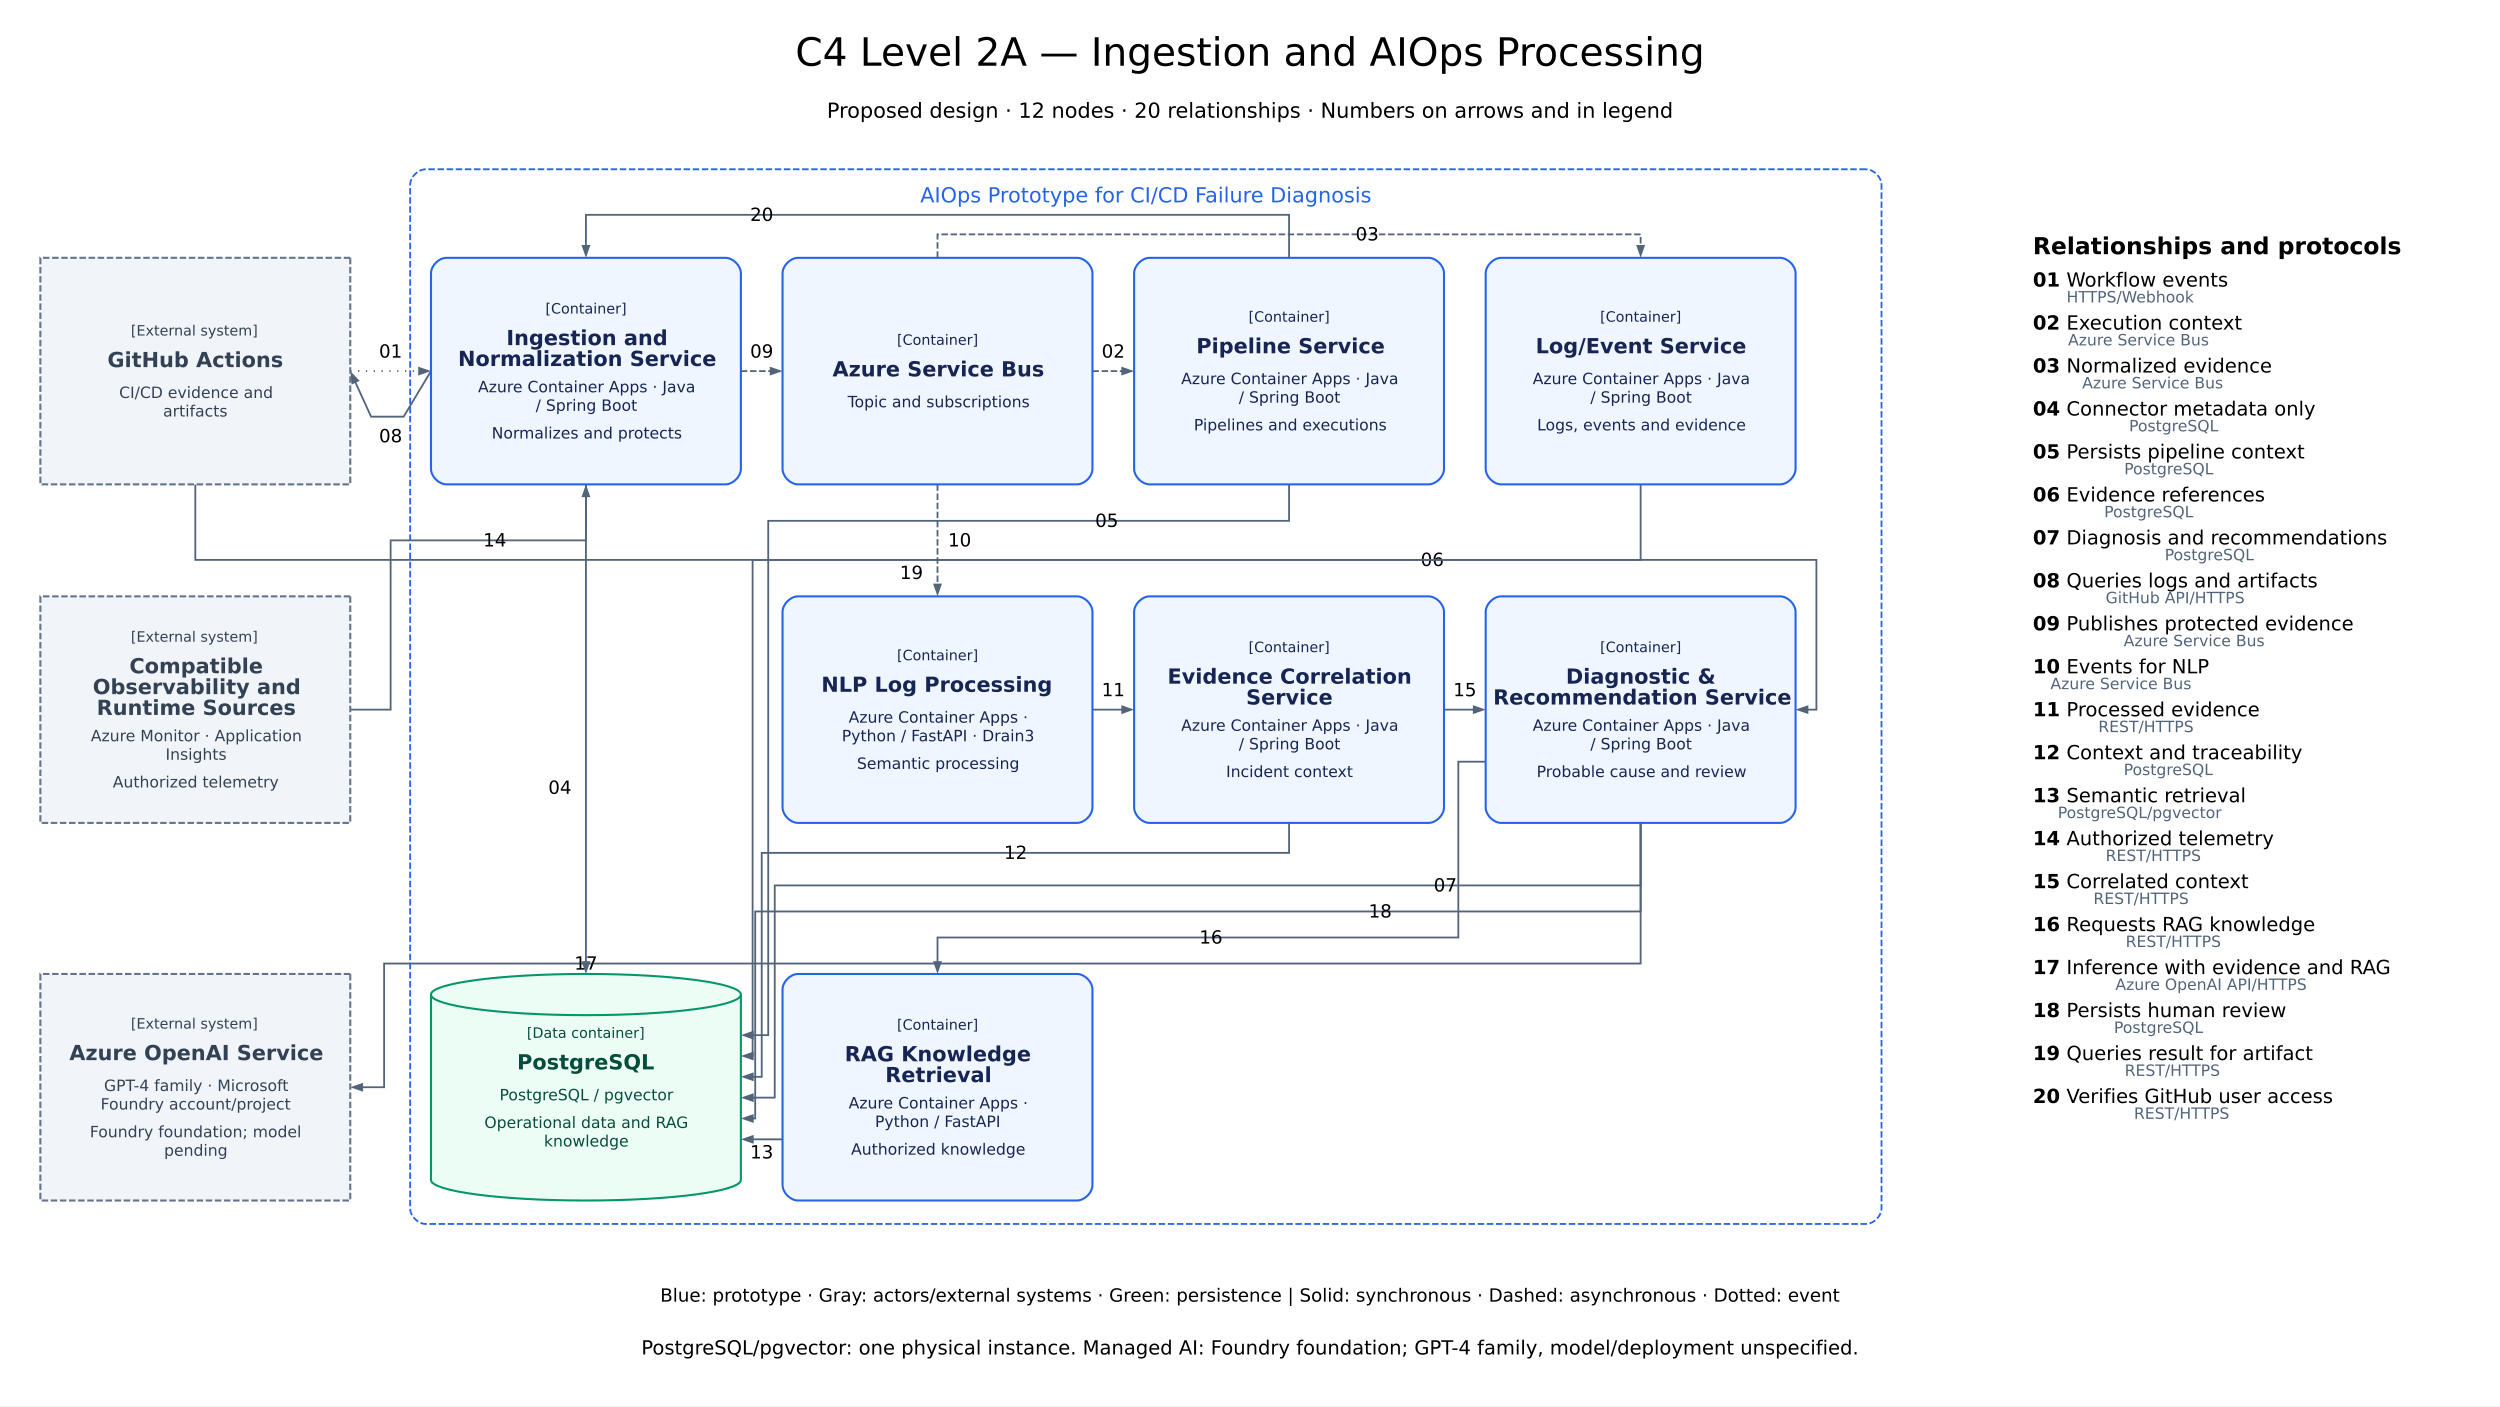
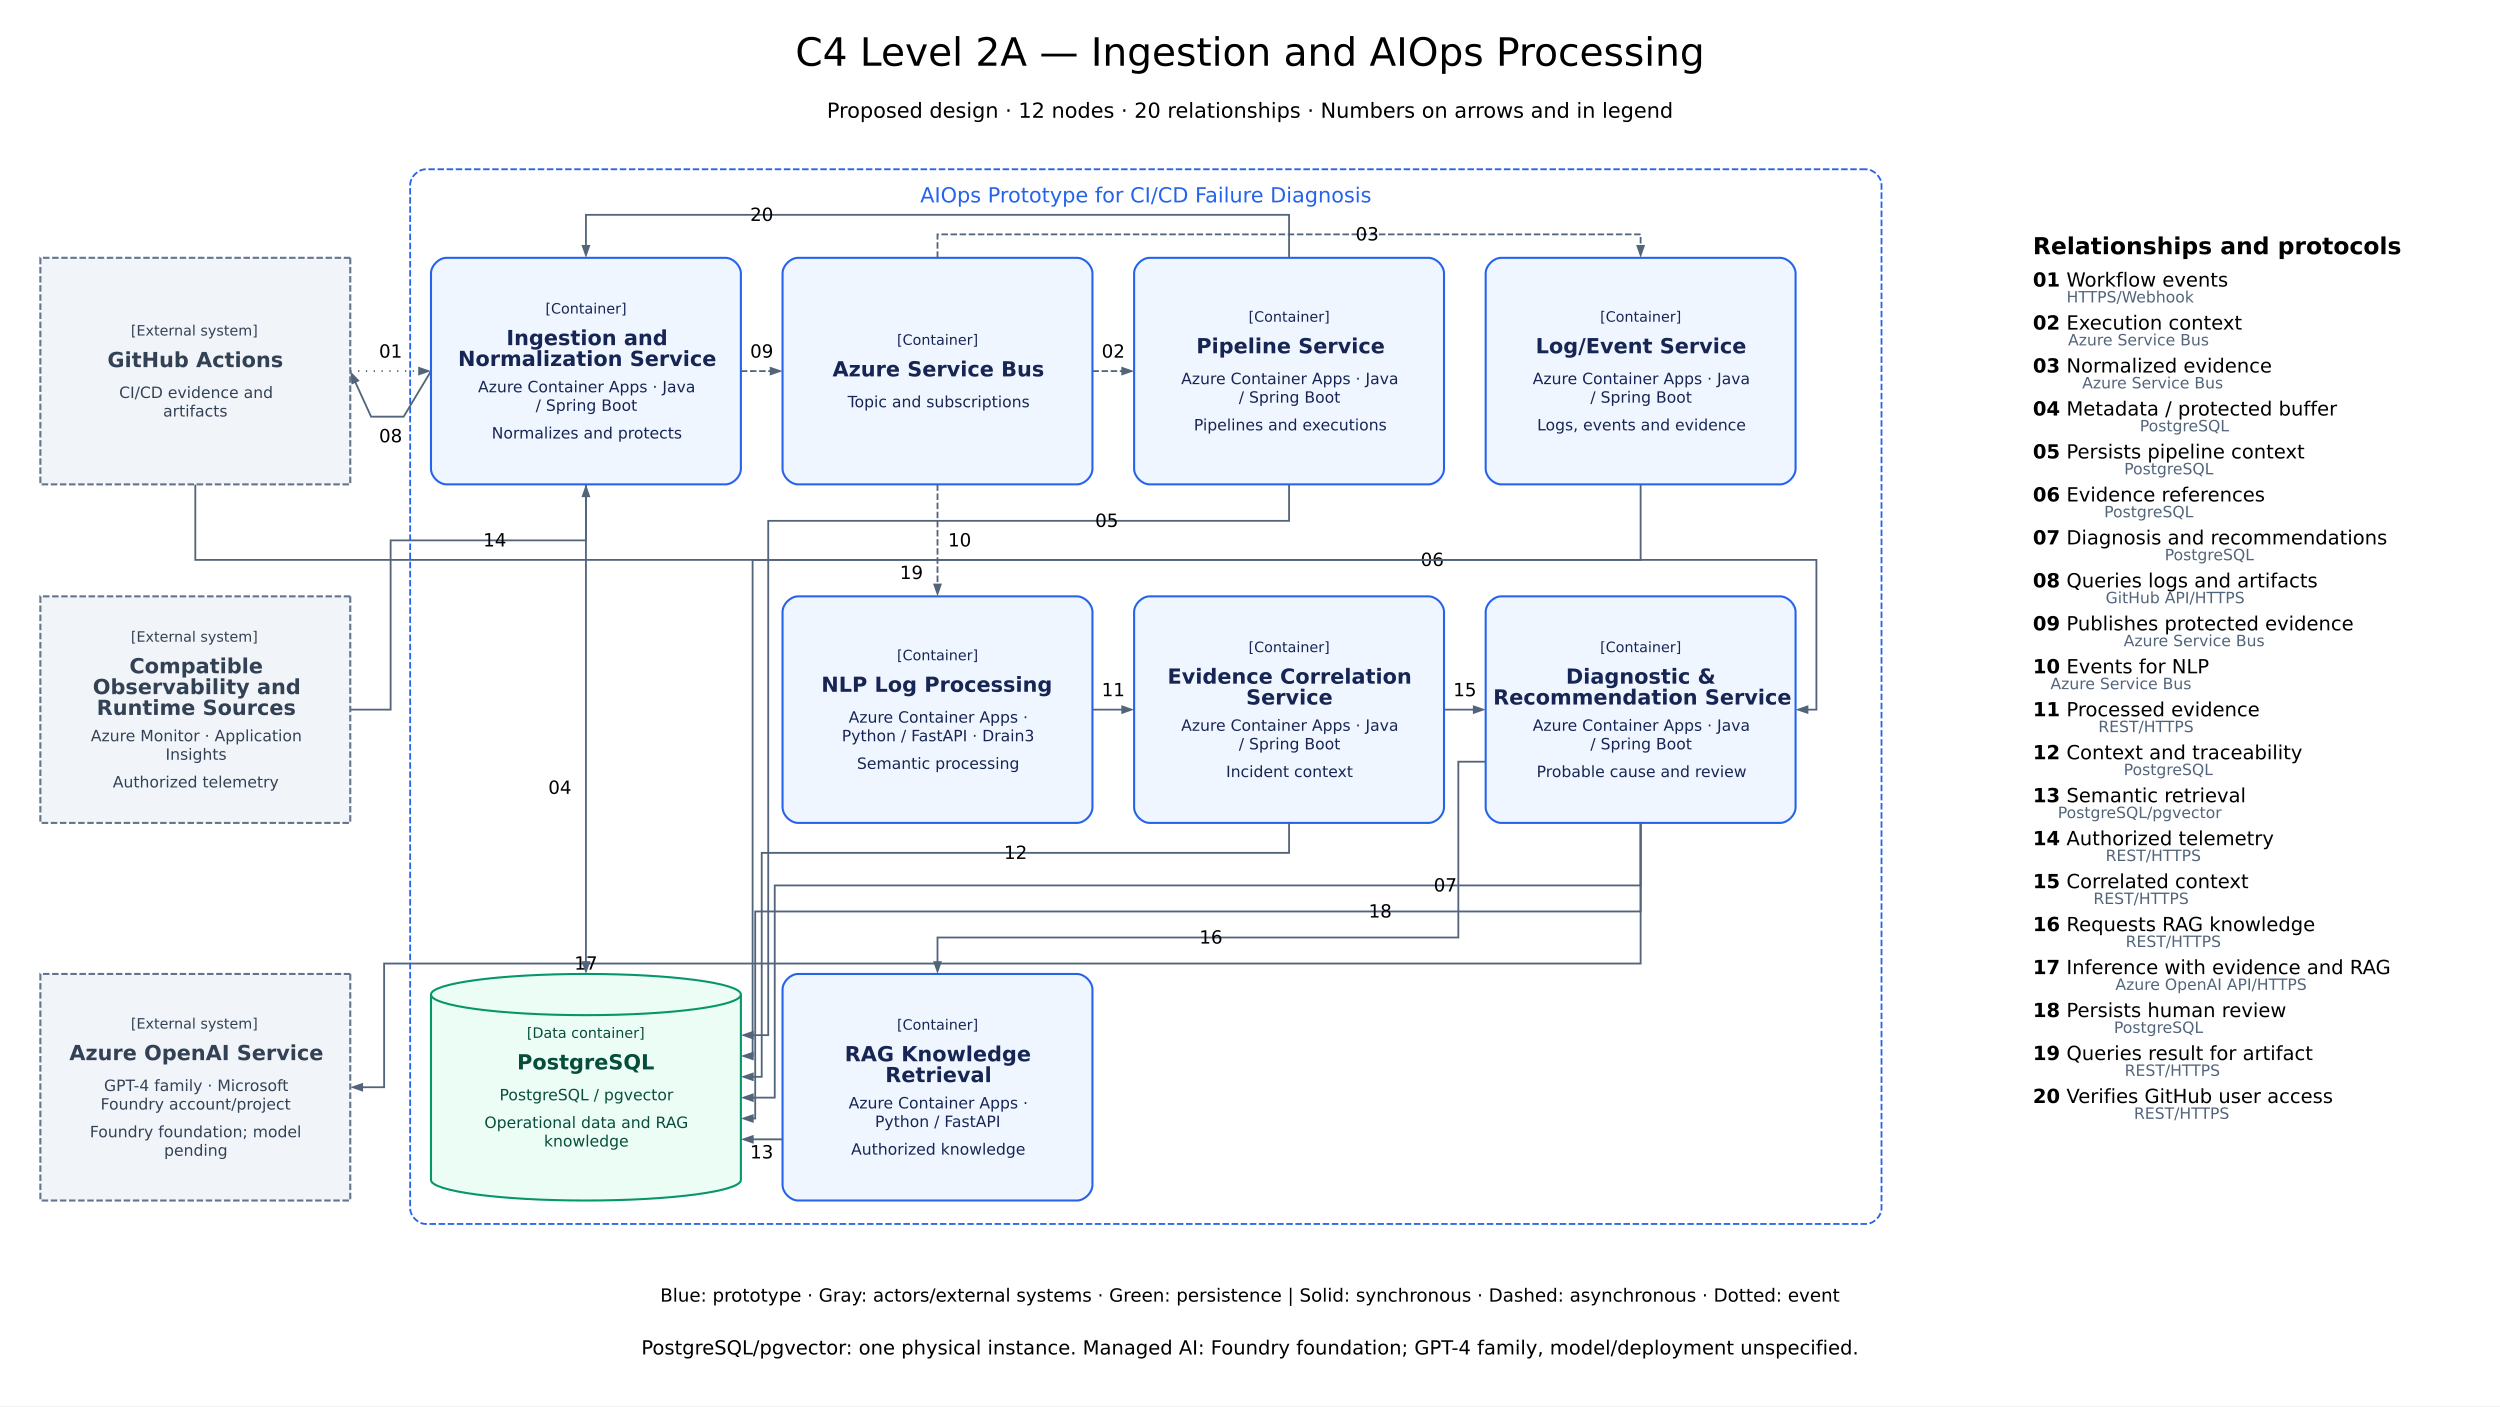
<svg xmlns="http://www.w3.org/2000/svg" xmlns:xlink="http://www.w3.org/1999/xlink" width="1920pt" height="1080pt" viewBox="0.00 0.00 1920.00 1080.00">
  <g id="graph0" class="graph" transform="scale(1 1) rotate(0) translate(0 1080)">
    <polygon fill="white" stroke="none" points="0,0 0,-1080 1920,-1080 1920,0 0,0" />
    <g id="rel_ingestion_service_bus" class="edge">
      <g id="a_rel_ingestion_service_bus">
        <a xlink:title="09: Publishes normalized and protected evidence (Azure Service Bus)">
          <path fill="none" stroke="#52647a" stroke-width="1.4" stroke-dasharray="5,2" d="M569,-795C577,-795 585,-795 593,-795" />
          <polygon fill="#52647a" stroke="#52647a" stroke-width="1.4" points="591.88,-797.45 598.88,-795 591.88,-792.55 591.88,-797.45" />
        </a>
      </g>
      <text xml:space="preserve" text-anchor="middle" x="585" y="-805.33" font-family="DejaVu Sans" font-size="14.00">09</text>
    </g>
    <g id="rel_ingestion_postgresql_connector_metadata" class="edge">
      <g id="a_rel_ingestion_postgresql_connector_metadata">
-         <a xlink:title="04: Persists connector linkage, generations and credential-operation metadata; no tokens (PostgreSQL)">
+         <a xlink:title="04: Persists connector metadata and durable capture/publication ledger with temporary protected output bytes; no credential values (PostgreSQL)">
          <path fill="none" stroke="#52647a" stroke-width="1.4" d="M450,-708C450,-585.33 450,-462.67 450,-340" />
          <polygon fill="#52647a" stroke="#52647a" stroke-width="1.4" points="452.45,-341.12 450,-334.12 447.55,-341.12 452.45,-341.12" />
        </a>
      </g>
      <text xml:space="preserve" text-anchor="middle" x="430" y="-470.32" font-family="DejaVu Sans" font-size="14.00">04</text>
    </g>
    <g id="rel_ingestion_github_actions_read" class="edge">
      <g id="a_rel_ingestion_github_actions_read">
        <a xlink:title="08: Retrieves authorized logs, artifacts and metadata (GitHub API/HTTPS)">
          <path fill="none" stroke="#52647a" stroke-width="1.4" d="M331,-795C324,-783.33 317,-771.67 310,-760 301.67,-760 293.33,-760 285,-760 280.77,-769.24 276.55,-778.48 272.33,-787.72" />
          <polygon fill="#52647a" stroke="#52647a" stroke-width="1.4" points="270.56,-785.69 269.88,-793.07 275.02,-787.73 270.56,-785.69" />
        </a>
      </g>
      <text xml:space="preserve" text-anchor="middle" x="300" y="-740.33" font-family="DejaVu Sans" font-size="14.00">08</text>
    </g>
    <g id="rel_service_bus_pipeline_service" class="edge">
      <g id="a_rel_service_bus_pipeline_service">
        <a xlink:title="02: Delivers execution events to register pipeline context (Azure Service Bus)">
          <path fill="none" stroke="#52647a" stroke-width="1.4" stroke-dasharray="5,2" d="M839,-795C847,-795 855,-795 863,-795" />
          <polygon fill="#52647a" stroke="#52647a" stroke-width="1.4" points="861.88,-797.45 868.88,-795 861.88,-792.55 861.88,-797.45" />
        </a>
      </g>
      <text xml:space="preserve" text-anchor="middle" x="855" y="-805.33" font-family="DejaVu Sans" font-size="14.00">02</text>
    </g>
    <g id="rel_service_bus_log_event_service" class="edge">
      <g id="a_rel_service_bus_log_event_service">
        <a xlink:title="03: Delivers normalized evidence for registration and querying (Azure Service Bus)">
          <path fill="none" stroke="#52647a" stroke-width="1.4" stroke-dasharray="5,2" d="M720,-882C720,-888 720,-894 720,-900 900,-900 1080,-900 1260,-900 1260,-896.67 1260,-893.33 1260,-890" />
          <polygon fill="#52647a" stroke="#52647a" stroke-width="1.4" points="1262.45,-891.12 1260,-884.12 1257.55,-891.12 1262.45,-891.12" />
        </a>
      </g>
      <text xml:space="preserve" text-anchor="middle" x="1050" y="-895.33" font-family="DejaVu Sans" font-size="14.00">03</text>
    </g>
    <g id="rel_service_bus_nlp" class="edge">
      <g id="a_rel_service_bus_nlp">
        <a xlink:title="10: Delivers normalized events for processing (Azure Service Bus)">
          <path fill="none" stroke="#52647a" stroke-width="1.4" stroke-dasharray="5,2" d="M720,-708C720,-682 720,-656 720,-630" />
          <polygon fill="#52647a" stroke="#52647a" stroke-width="1.4" points="722.45,-631.12 720,-624.12 717.55,-631.12 722.45,-631.12" />
        </a>
      </g>
      <text xml:space="preserve" text-anchor="middle" x="737" y="-660.33" font-family="DejaVu Sans" font-size="14.00">10</text>
    </g>
    <g id="rel_pipeline_ingestion_github_access" class="edge">
      <g id="a_rel_pipeline_ingestion_github_access">
        <a xlink:title="20: Requests verified user access and workflow metadata without GitHub credentials (REST/HTTPS)">
          <path fill="none" stroke="#52647a" stroke-width="1.4" d="M990,-882C990,-893 990,-904 990,-915 810,-915 630,-915 450,-915 450,-906.67 450,-898.33 450,-890" />
          <polygon fill="#52647a" stroke="#52647a" stroke-width="1.4" points="452.45,-891.12 450,-884.12 447.55,-891.12 452.45,-891.12" />
        </a>
      </g>
      <text xml:space="preserve" text-anchor="middle" x="585" y="-910.33" font-family="DejaVu Sans" font-size="14.00">20</text>
    </g>
    <g id="rel_pipeline_service_postgresql" class="edge">
      <g id="a_rel_pipeline_service_postgresql">
        <a xlink:title="05: Persists pipelines, stages, states and execution metadata (PostgreSQL)">
          <path fill="none" stroke="#52647a" stroke-width="1.4" d="M990,-708C990,-698.67 990,-689.33 990,-680 856.67,-680 723.33,-680 590,-680 590,-548.33 590,-416.67 590,-285 585.67,-285 581.33,-285 577,-285" />
          <polygon fill="#52647a" stroke="#52647a" stroke-width="1.4" points="578.12,-282.55 571.12,-285 578.12,-287.45 578.12,-282.55" />
        </a>
      </g>
      <text xml:space="preserve" text-anchor="middle" x="850" y="-675.33" font-family="DejaVu Sans" font-size="14.00">05</text>
    </g>
    <g id="rel_log_event_service_postgresql" class="edge">
      <g id="a_rel_log_event_service_postgresql">
        <a xlink:title="06: Persists and queries normalized evidence metadata and references (PostgreSQL)">
          <path fill="none" stroke="#52647a" stroke-width="1.4" d="M1260,-708C1260,-688.67 1260,-669.33 1260,-650 1032.67,-650 805.33,-650 578,-650 578,-523 578,-396 578,-269 577.67,-269 577.33,-269 577,-269" />
          <polygon fill="#52647a" stroke="#52647a" stroke-width="1.4" points="578.12,-266.55 571.12,-269 578.12,-271.45 578.12,-266.55" />
        </a>
      </g>
      <text xml:space="preserve" text-anchor="middle" x="1100" y="-645.33" font-family="DejaVu Sans" font-size="14.00">06</text>
    </g>
    <g id="rel_nlp_correlation" class="edge">
      <g id="a_rel_nlp_correlation">
        <a xlink:title="11: Delivers logs and processed evidence for correlation (REST/HTTPS)">
          <path fill="none" stroke="#52647a" stroke-width="1.4" d="M839,-535C847,-535 855,-535 863,-535" />
          <polygon fill="#52647a" stroke="#52647a" stroke-width="1.4" points="861.88,-537.45 868.88,-535 861.88,-532.55 861.88,-537.45" />
        </a>
      </g>
      <text xml:space="preserve" text-anchor="middle" x="855" y="-545.33" font-family="DejaVu Sans" font-size="14.00">11</text>
    </g>
    <g id="rel_correlation_recommendation" class="edge">
      <g id="a_rel_correlation_recommendation">
        <a xlink:title="15: Delivers correlated incident context for assisted diagnosis (REST/HTTPS)">
          <path fill="none" stroke="#52647a" stroke-width="1.4" d="M1109,-535C1117,-535 1125,-535 1133,-535" />
          <polygon fill="#52647a" stroke="#52647a" stroke-width="1.4" points="1131.88,-537.45 1138.88,-535 1131.88,-532.55 1131.88,-537.45" />
        </a>
      </g>
      <text xml:space="preserve" text-anchor="middle" x="1125" y="-545.33" font-family="DejaVu Sans" font-size="14.00">15</text>
    </g>
    <g id="rel_correlation_postgresql" class="edge">
      <g id="a_rel_correlation_postgresql">
        <a xlink:title="12: Records correlated context and traceability (PostgreSQL)">
          <path fill="none" stroke="#52647a" stroke-width="1.4" d="M990,-448C990,-440.33 990,-432.67 990,-425 855,-425 720,-425 585,-425 585,-367.67 585,-310.33 585,-253 582.33,-253 579.67,-253 577,-253" />
          <polygon fill="#52647a" stroke="#52647a" stroke-width="1.4" points="578.12,-250.55 571.12,-253 578.12,-255.45 578.12,-250.55" />
        </a>
      </g>
      <text xml:space="preserve" text-anchor="middle" x="780" y="-420.32" font-family="DejaVu Sans" font-size="14.00">12</text>
    </g>
    <g id="rel_recommendation_rag" class="edge">
      <g id="a_rel_recommendation_rag">
        <a xlink:title="16: Requests authorized contextual knowledge for the incident (REST/HTTPS)">
          <path fill="none" stroke="#52647a" stroke-width="1.4" d="M1141,-495C1134,-495 1127,-495 1120,-495 1120,-450 1120,-405 1120,-360 986.67,-360 853.33,-360 720,-360 720,-353.33 720,-346.67 720,-340" />
          <polygon fill="#52647a" stroke="#52647a" stroke-width="1.4" points="722.45,-341.12 720,-334.12 717.55,-341.12 722.45,-341.12" />
        </a>
      </g>
      <text xml:space="preserve" text-anchor="middle" x="930" y="-355.32" font-family="DejaVu Sans" font-size="14.00">16</text>
    </g>
    <g id="rel_recommendation_service_postgresql" class="edge">
      <g id="a_rel_recommendation_service_postgresql">
        <a xlink:title="07: Persists diagnosis, recommendations and evidence links (PostgreSQL)">
          <path fill="none" stroke="#52647a" stroke-width="1.4" d="M1260,-448C1260,-432 1260,-416 1260,-400 1038.33,-400 816.67,-400 595,-400 595,-345.67 595,-291.33 595,-237 589,-237 583,-237 577,-237" />
          <polygon fill="#52647a" stroke="#52647a" stroke-width="1.4" points="578.12,-234.55 571.12,-237 578.12,-239.45 578.12,-234.55" />
        </a>
      </g>
      <text xml:space="preserve" text-anchor="middle" x="1110" y="-395.32" font-family="DejaVu Sans" font-size="14.00">07</text>
    </g>
    <g id="rel_human_review_postgresql" class="edge">
      <g id="a_rel_human_review_postgresql">
        <a xlink:title="18: Persists human review decisions and traceability (PostgreSQL)">
          <path fill="none" stroke="#52647a" stroke-width="1.4" d="M1260,-448C1260,-425.33 1260,-402.67 1260,-380 1033.33,-380 806.67,-380 580,-380 580,-327 580,-274 580,-221 579,-221 578,-221 577,-221" />
          <polygon fill="#52647a" stroke="#52647a" stroke-width="1.4" points="578.12,-218.55 571.12,-221 578.12,-223.45 578.12,-218.55" />
        </a>
      </g>
      <text xml:space="preserve" text-anchor="middle" x="1060" y="-375.32" font-family="DejaVu Sans" font-size="14.00">18</text>
    </g>
    <g id="rel_recommendation_llm" class="edge">
      <g id="a_rel_recommendation_llm">
        <a xlink:title="17: Requests diagnostic inference with sanitized evidence and RAG context (Azure OpenAI API/HTTPS)">
          <path fill="none" stroke="#52647a" stroke-width="1.4" d="M1260,-448C1260,-412 1260,-376 1260,-340 938.33,-340 616.67,-340 295,-340 295,-308.33 295,-276.67 295,-245 289,-245 283,-245 277,-245" />
          <polygon fill="#52647a" stroke="#52647a" stroke-width="1.4" points="278.12,-242.55 271.12,-245 278.12,-247.45 278.12,-242.55" />
        </a>
      </g>
      <text xml:space="preserve" text-anchor="middle" x="450" y="-335.32" font-family="DejaVu Sans" font-size="14.00">17</text>
    </g>
    <g id="rel_rag_pgvector" class="edge">
      <g id="a_rel_rag_pgvector">
        <a xlink:title="13: Retrieves semantically related operational knowledge (PostgreSQL/pgvector)">
          <path fill="none" stroke="#52647a" stroke-width="1.4" d="M601,-205C593,-205 585,-205 577,-205" />
          <polygon fill="#52647a" stroke="#52647a" stroke-width="1.4" points="578.12,-202.55 571.12,-205 578.12,-207.45 578.12,-202.55" />
        </a>
      </g>
      <text xml:space="preserve" text-anchor="middle" x="585" y="-190.32" font-family="DejaVu Sans" font-size="14.00">13</text>
    </g>
    <g id="rel_github_actions_ingestion_event" class="edge">
      <g id="a_rel_github_actions_ingestion_event">
        <a xlink:title="01: Emits authorized workflow events (HTTPS/Webhook)">
          <path fill="none" stroke="#52647a" stroke-width="1.4" stroke-dasharray="1,5" d="M269,-795C287,-795 305,-795 323,-795" />
          <polygon fill="#52647a" stroke="#52647a" stroke-width="1.4" points="321.88,-797.45 328.88,-795 321.88,-792.55 321.88,-797.45" />
        </a>
      </g>
      <text xml:space="preserve" text-anchor="middle" x="300" y="-805.33" font-family="DejaVu Sans" font-size="14.00">01</text>
    </g>
    <g id="rel_github_actions_diagnostic" class="edge">
      <g id="a_rel_github_actions_diagnostic">
        <a xlink:title="19: Queries diagnostic_output to publish the workflow artifact (REST/HTTPS)">
          <path fill="none" stroke="#52647a" stroke-width="1.4" d="M150,-708C150,-688.67 150,-669.33 150,-650 565,-650 980,-650 1395,-650 1395,-611.67 1395,-573.33 1395,-535 1392.33,-535 1389.67,-535 1387,-535" />
          <polygon fill="#52647a" stroke="#52647a" stroke-width="1.4" points="1388.12,-532.55 1381.12,-535 1388.12,-537.45 1388.12,-532.55" />
        </a>
      </g>
      <text xml:space="preserve" text-anchor="middle" x="700" y="-635.33" font-family="DejaVu Sans" font-size="14.00">19</text>
    </g>
    <g id="rel_observability_sources_ingestion" class="edge">
      <g id="a_rel_observability_sources_ingestion">
        <a xlink:title="14: Provides authorized telemetry and operational evidence (REST/HTTPS)">
          <path fill="none" stroke="#52647a" stroke-width="1.4" d="M269,-535C279.33,-535 289.67,-535 300,-535 300,-578.33 300,-621.67 300,-665 350,-665 400,-665 450,-665 450,-676.67 450,-688.33 450,-700" />
          <polygon fill="#52647a" stroke="#52647a" stroke-width="1.4" points="447.55,-698.88 450,-705.88 452.45,-698.88 447.55,-698.88" />
        </a>
      </g>
      <text xml:space="preserve" text-anchor="middle" x="380" y="-660.33" font-family="DejaVu Sans" font-size="14.00">14</text>
    </g>
    <g id="node1" class="node">
      <text xml:space="preserve" text-anchor="middle" x="960" y="-1029.5" font-family="DejaVu Sans" font-size="30.00">C4 Level 2A — Ingestion and AIOps Processing</text>
    </g>
    <g id="node2" class="node">
      <text xml:space="preserve" text-anchor="middle" x="960" y="-989.55" font-family="DejaVu Sans" font-size="16.00">Proposed design · 12 nodes · 20 relationships · Numbers on arrows and in legend</text>
    </g>
    <g id="node3" class="node">
      <path fill="none" stroke="#2563eb" stroke-width="1.4" stroke-dasharray="5,2" d="M1433,-950C1433,-950 327,-950 327,-950 321,-950 315,-944 315,-938 315,-938 315,-152 315,-152 315,-146 321,-140 327,-140 327,-140 1433,-140 1433,-140 1439,-140 1445,-146 1445,-152 1445,-152 1445,-938 1445,-938 1445,-944 1439,-950 1433,-950" />
    </g>
    <g id="node4" class="node">
      <text xml:space="preserve" text-anchor="middle" x="880" y="-924.55" font-family="DejaVu Sans" font-size="16.00" fill="#2563eb">AIOps Prototype for CI/CD Failure Diagnosis</text>
    </g>
    <g id="node5" class="node">
      <g id="a_node5">
        <a xlink:title="Ingestion and Normalization Service | authorized_capture">
          <path fill="#eff6ff" stroke="#2563eb" stroke-width="1.6" d="M557,-882C557,-882 343,-882 343,-882 337,-882 331,-876 331,-870 331,-870 331,-720 331,-720 331,-714 337,-708 343,-708 343,-708 557,-708 557,-708 563,-708 569,-714 569,-720 569,-720 569,-870 569,-870 569,-876 563,-882 557,-882" />
          <text xml:space="preserve" text-anchor="start" x="418.88" y="-839.17" font-family="DejaVu Sans" font-size="11.00" fill="#172554">[Container]</text>
          <text xml:space="preserve" text-anchor="start" x="388.88" y="-814.92" font-family="DejaVu Sans" font-weight="bold" font-size="16.00" fill="#172554">Ingestion and</text>
          <text xml:space="preserve" text-anchor="start" x="351.75" y="-798.92" font-family="DejaVu Sans" font-weight="bold" font-size="16.00" fill="#172554">Normalization Service</text>
          <text xml:space="preserve" text-anchor="start" x="367.12" y="-778.73" font-family="DejaVu Sans" font-size="12.00" fill="#172554">Azure Container Apps · Java</text>
          <text xml:space="preserve" text-anchor="start" x="411.38" y="-764.48" font-family="DejaVu Sans" font-size="12.00" fill="#172554">/ Spring Boot</text>
          <text xml:space="preserve" text-anchor="start" x="377.62" y="-743.23" font-family="DejaVu Sans" font-size="12.00" fill="#172554">Normalizes and protects</text>
        </a>
      </g>
    </g>
    <g id="node6" class="node">
      <g id="a_node6">
        <a xlink:title="Azure Service Bus | persistent_asynchronous_messaging">
          <path fill="#eff6ff" stroke="#2563eb" stroke-width="1.6" d="M827,-882C827,-882 613,-882 613,-882 607,-882 601,-876 601,-870 601,-870 601,-720 601,-720 601,-714 607,-708 613,-708 613,-708 827,-708 827,-708 833,-708 839,-714 839,-720 839,-720 839,-870 839,-870 839,-876 833,-882 827,-882" />
          <text xml:space="preserve" text-anchor="start" x="688.88" y="-815.17" font-family="DejaVu Sans" font-size="11.00" fill="#172554">[Container]</text>
          <text xml:space="preserve" text-anchor="start" x="639.38" y="-790.92" font-family="DejaVu Sans" font-weight="bold" font-size="16.00" fill="#172554">Azure Service Bus</text>
          <text xml:space="preserve" text-anchor="start" x="651" y="-767.23" font-family="DejaVu Sans" font-size="12.00" fill="#172554">Topic and subscriptions</text>
        </a>
      </g>
    </g>
    <g id="node7" class="node">
      <g id="a_node7">
        <a xlink:title="Pipeline Service | register_pipeline">
          <path fill="#eff6ff" stroke="#2563eb" stroke-width="1.6" d="M1097,-882C1097,-882 883,-882 883,-882 877,-882 871,-876 871,-870 871,-870 871,-720 871,-720 871,-714 877,-708 883,-708 883,-708 1097,-708 1097,-708 1103,-708 1109,-714 1109,-720 1109,-720 1109,-870 1109,-870 1109,-876 1103,-882 1097,-882" />
          <text xml:space="preserve" text-anchor="start" x="958.88" y="-832.92" font-family="DejaVu Sans" font-size="11.00" fill="#172554">[Container]</text>
          <text xml:space="preserve" text-anchor="start" x="918.75" y="-808.67" font-family="DejaVu Sans" font-weight="bold" font-size="16.00" fill="#172554">Pipeline Service</text>
          <text xml:space="preserve" text-anchor="start" x="907.12" y="-784.98" font-family="DejaVu Sans" font-size="12.00" fill="#172554">Azure Container Apps · Java</text>
          <text xml:space="preserve" text-anchor="start" x="951.38" y="-770.73" font-family="DejaVu Sans" font-size="12.00" fill="#172554">/ Spring Boot</text>
          <text xml:space="preserve" text-anchor="start" x="916.88" y="-749.48" font-family="DejaVu Sans" font-size="12.00" fill="#172554">Pipelines and executions</text>
        </a>
      </g>
    </g>
    <g id="node8" class="node">
      <g id="a_node8">
        <a xlink:title="Log/Event Service | register_normalized_evidence">
          <path fill="#eff6ff" stroke="#2563eb" stroke-width="1.6" d="M1367,-882C1367,-882 1153,-882 1153,-882 1147,-882 1141,-876 1141,-870 1141,-870 1141,-720 1141,-720 1141,-714 1147,-708 1153,-708 1153,-708 1367,-708 1367,-708 1373,-708 1379,-714 1379,-720 1379,-720 1379,-870 1379,-870 1379,-876 1373,-882 1367,-882" />
          <text xml:space="preserve" text-anchor="start" x="1228.88" y="-832.92" font-family="DejaVu Sans" font-size="11.00" fill="#172554">[Container]</text>
          <text xml:space="preserve" text-anchor="start" x="1179.38" y="-808.67" font-family="DejaVu Sans" font-weight="bold" font-size="16.00" fill="#172554">Log/Event Service</text>
          <text xml:space="preserve" text-anchor="start" x="1177.12" y="-784.98" font-family="DejaVu Sans" font-size="12.00" fill="#172554">Azure Container Apps · Java</text>
          <text xml:space="preserve" text-anchor="start" x="1221.38" y="-770.73" font-family="DejaVu Sans" font-size="12.00" fill="#172554">/ Spring Boot</text>
          <text xml:space="preserve" text-anchor="start" x="1180.5" y="-749.48" font-family="DejaVu Sans" font-size="12.00" fill="#172554">Logs, events and evidence</text>
        </a>
      </g>
    </g>
    <g id="node9" class="node">
      <g id="a_node9">
        <a xlink:title="NLP Log Processing | semantic_representation">
          <path fill="#eff6ff" stroke="#2563eb" stroke-width="1.6" d="M827,-622C827,-622 613,-622 613,-622 607,-622 601,-616 601,-610 601,-610 601,-460 601,-460 601,-454 607,-448 613,-448 613,-448 827,-448 827,-448 833,-448 839,-454 839,-460 839,-460 839,-610 839,-610 839,-616 833,-622 827,-622" />
          <text xml:space="preserve" text-anchor="start" x="688.88" y="-572.92" font-family="DejaVu Sans" font-size="11.00" fill="#172554">[Container]</text>
          <text xml:space="preserve" text-anchor="start" x="630.75" y="-548.67" font-family="DejaVu Sans" font-weight="bold" font-size="16.00" fill="#172554">NLP Log Processing</text>
          <text xml:space="preserve" text-anchor="start" x="651.75" y="-524.98" font-family="DejaVu Sans" font-size="12.00" fill="#172554">Azure Container Apps ·</text>
          <text xml:space="preserve" text-anchor="start" x="646.5" y="-510.73" font-family="DejaVu Sans" font-size="12.00" fill="#172554">Python / FastAPI · Drain3</text>
          <text xml:space="preserve" text-anchor="start" x="658.12" y="-489.48" font-family="DejaVu Sans" font-size="12.00" fill="#172554">Semantic processing</text>
        </a>
      </g>
    </g>
    <g id="node10" class="node">
      <g id="a_node10">
        <a xlink:title="Evidence Correlation Service | Process logs semantically and correlate operational evidence of failures identified by Gi…">
          <path fill="#eff6ff" stroke="#2563eb" stroke-width="1.6" d="M1097,-622C1097,-622 883,-622 883,-622 877,-622 871,-616 871,-610 871,-610 871,-460 871,-460 871,-454 877,-448 883,-448 883,-448 1097,-448 1097,-448 1103,-448 1109,-454 1109,-460 1109,-460 1109,-610 1109,-610 1109,-616 1103,-622 1097,-622" />
          <text xml:space="preserve" text-anchor="start" x="958.88" y="-579.17" font-family="DejaVu Sans" font-size="11.00" fill="#172554">[Container]</text>
          <text xml:space="preserve" text-anchor="start" x="896.62" y="-554.92" font-family="DejaVu Sans" font-weight="bold" font-size="16.00" fill="#172554">Evidence Correlation</text>
          <text xml:space="preserve" text-anchor="start" x="957" y="-538.92" font-family="DejaVu Sans" font-weight="bold" font-size="16.00" fill="#172554">Service</text>
          <text xml:space="preserve" text-anchor="start" x="907.12" y="-518.73" font-family="DejaVu Sans" font-size="12.00" fill="#172554">Azure Container Apps · Java</text>
          <text xml:space="preserve" text-anchor="start" x="951.38" y="-504.48" font-family="DejaVu Sans" font-size="12.00" fill="#172554">/ Spring Boot</text>
          <text xml:space="preserve" text-anchor="start" x="941.62" y="-483.23" font-family="DejaVu Sans" font-size="12.00" fill="#172554">Incident context</text>
        </a>
      </g>
    </g>
    <g id="node11" class="node">
      <g id="a_node11">
        <a xlink:title="Diagnostic &amp; Recommendation Service | generate_initial_recommendations">
          <path fill="#eff6ff" stroke="#2563eb" stroke-width="1.6" d="M1367,-622C1367,-622 1153,-622 1153,-622 1147,-622 1141,-616 1141,-610 1141,-610 1141,-460 1141,-460 1141,-454 1147,-448 1153,-448 1153,-448 1367,-448 1367,-448 1373,-448 1379,-454 1379,-460 1379,-460 1379,-610 1379,-610 1379,-616 1373,-622 1367,-622" />
          <text xml:space="preserve" text-anchor="start" x="1228.88" y="-579.17" font-family="DejaVu Sans" font-size="11.00" fill="#172554">[Container]</text>
          <text xml:space="preserve" text-anchor="start" x="1202.62" y="-554.92" font-family="DejaVu Sans" font-weight="bold" font-size="16.00" fill="#172554">Diagnostic &amp;</text>
          <text xml:space="preserve" text-anchor="start" x="1146.75" y="-538.92" font-family="DejaVu Sans" font-weight="bold" font-size="16.00" fill="#172554">Recommendation Service</text>
          <text xml:space="preserve" text-anchor="start" x="1177.12" y="-518.73" font-family="DejaVu Sans" font-size="12.00" fill="#172554">Azure Container Apps · Java</text>
          <text xml:space="preserve" text-anchor="start" x="1221.38" y="-504.48" font-family="DejaVu Sans" font-size="12.00" fill="#172554">/ Spring Boot</text>
          <text xml:space="preserve" text-anchor="start" x="1180.12" y="-483.23" font-family="DejaVu Sans" font-size="12.00" fill="#172554">Probable cause and review</text>
        </a>
      </g>
    </g>
    <g id="node12" class="node">
      <g id="a_node12">
        <a xlink:title="RAG Knowledge Retrieval | retrieve_authorized_knowledge">
          <path fill="#eff6ff" stroke="#2563eb" stroke-width="1.6" d="M827,-332C827,-332 613,-332 613,-332 607,-332 601,-326 601,-320 601,-320 601,-170 601,-170 601,-164 607,-158 613,-158 613,-158 827,-158 827,-158 833,-158 839,-164 839,-170 839,-170 839,-320 839,-320 839,-326 833,-332 827,-332" />
          <text xml:space="preserve" text-anchor="start" x="688.88" y="-289.18" font-family="DejaVu Sans" font-size="11.00" fill="#172554">[Container]</text>
          <text xml:space="preserve" text-anchor="start" x="648.75" y="-264.93" font-family="DejaVu Sans" font-weight="bold" font-size="16.00" fill="#172554">RAG Knowledge</text>
          <text xml:space="preserve" text-anchor="start" x="679.88" y="-248.93" font-family="DejaVu Sans" font-weight="bold" font-size="16.00" fill="#172554">Retrieval</text>
          <text xml:space="preserve" text-anchor="start" x="651.75" y="-228.72" font-family="DejaVu Sans" font-size="12.00" fill="#172554">Azure Container Apps ·</text>
          <text xml:space="preserve" text-anchor="start" x="672" y="-214.47" font-family="DejaVu Sans" font-size="12.00" fill="#172554">Python / FastAPI</text>
          <text xml:space="preserve" text-anchor="start" x="653.62" y="-193.22" font-family="DejaVu Sans" font-size="12.00" fill="#172554">Authorized knowledge</text>
        </a>
      </g>
    </g>
    <g id="node13" class="node">
      <g id="a_node13">
        <a xlink:title="PostgreSQL | pipelines">
          <path fill="#ecfdf5" stroke="#059669" stroke-width="1.6" d="M569,-316.18C569,-324.91 515.66,-332 450,-332 384.34,-332 331,-324.91 331,-316.18 331,-316.18 331,-173.82 331,-173.82 331,-165.09 384.34,-158 450,-158 515.66,-158 569,-165.09 569,-173.82 569,-173.82 569,-316.18 569,-316.18" />
          <path fill="none" stroke="#059669" stroke-width="1.6" d="M569,-316.18C569,-307.45 515.66,-300.36 450,-300.36 384.34,-300.36 331,-307.45 331,-316.18" />
          <text xml:space="preserve" text-anchor="start" x="404.62" y="-282.93" font-family="DejaVu Sans" font-size="11.00" fill="#064e3b">[Data container]</text>
          <text xml:space="preserve" text-anchor="start" x="397.12" y="-258.68" font-family="DejaVu Sans" font-weight="bold" font-size="16.00" fill="#064e3b">PostgreSQL</text>
          <text xml:space="preserve" text-anchor="start" x="383.62" y="-234.97" font-family="DejaVu Sans" font-size="12.00" fill="#064e3b">PostgreSQL / pgvector</text>
          <text xml:space="preserve" text-anchor="start" x="372" y="-213.72" font-family="DejaVu Sans" font-size="12.00" fill="#064e3b">Operational data and RAG</text>
          <text xml:space="preserve" text-anchor="start" x="417.75" y="-199.47" font-family="DejaVu Sans" font-size="12.00" fill="#064e3b">knowledge</text>
        </a>
      </g>
    </g>
    <g id="node14" class="node">
      <g id="a_node14">
        <a xlink:title="GitHub Actions | ci_cd_execution_and_evidence_source">
          <polygon fill="#f1f5f9" stroke="#64748b" stroke-width="1.6" stroke-dasharray="5,2" points="269,-882 31,-882 31,-708 269,-708 269,-882" />
          <text xml:space="preserve" text-anchor="start" x="100.5" y="-822.3" font-family="DejaVu Sans" font-size="11.00" fill="#334155">[External system]</text>
          <text xml:space="preserve" text-anchor="start" x="82.5" y="-798.05" font-family="DejaVu Sans" font-weight="bold" font-size="16.00" fill="#334155">GitHub Actions</text>
          <text xml:space="preserve" text-anchor="start" x="91.5" y="-774.35" font-family="DejaVu Sans" font-size="12.00" fill="#334155">CI/CD evidence and</text>
          <text xml:space="preserve" text-anchor="start" x="125.25" y="-760.1" font-family="DejaVu Sans" font-size="12.00" fill="#334155">artifacts</text>
        </a>
      </g>
    </g>
    <g id="node15" class="node">
      <g id="a_node15">
        <a xlink:title="Compatible Observability and Runtime Sources | Represent CI/CD, DevSecOps and observability tools that produce or consume operational ev…">
          <polygon fill="#f1f5f9" stroke="#64748b" stroke-width="1.6" stroke-dasharray="5,2" points="269,-622 31,-622 31,-448 269,-448 269,-622" />
          <text xml:space="preserve" text-anchor="start" x="100.5" y="-587.17" font-family="DejaVu Sans" font-size="11.00" fill="#334155">[External system]</text>
          <text xml:space="preserve" text-anchor="start" x="99.38" y="-562.92" font-family="DejaVu Sans" font-weight="bold" font-size="16.00" fill="#334155">Compatible</text>
          <text xml:space="preserve" text-anchor="start" x="71.25" y="-546.92" font-family="DejaVu Sans" font-weight="bold" font-size="16.00" fill="#334155">Observability and</text>
          <text xml:space="preserve" text-anchor="start" x="74.25" y="-530.92" font-family="DejaVu Sans" font-weight="bold" font-size="16.00" fill="#334155">Runtime Sources</text>
          <text xml:space="preserve" text-anchor="start" x="69.75" y="-510.73" font-family="DejaVu Sans" font-size="12.00" fill="#334155">Azure Monitor · Application</text>
          <text xml:space="preserve" text-anchor="start" x="127.12" y="-496.48" font-family="DejaVu Sans" font-size="12.00" fill="#334155">Insights</text>
          <text xml:space="preserve" text-anchor="start" x="86.62" y="-475.23" font-family="DejaVu Sans" font-size="12.00" fill="#334155">Authorized telemetry</text>
        </a>
      </g>
    </g>
    <g id="node16" class="node">
      <g id="a_node16">
        <a xlink:title="Azure OpenAI Service | Retrieve contextual knowledge and generate assisted diagnostic hypotheses using a pretrai…">
          <polygon fill="#f1f5f9" stroke="#64748b" stroke-width="1.6" stroke-dasharray="5,2" points="269,-332 31,-332 31,-158 269,-158 269,-332" />
          <text xml:space="preserve" text-anchor="start" x="100.5" y="-290.05" font-family="DejaVu Sans" font-size="11.00" fill="#334155">[External system]</text>
          <text xml:space="preserve" text-anchor="start" x="53.25" y="-265.8" font-family="DejaVu Sans" font-weight="bold" font-size="16.00" fill="#334155">Azure OpenAI Service</text>
          <text xml:space="preserve" text-anchor="start" x="79.88" y="-242.1" font-family="DejaVu Sans" font-size="12.00" fill="#334155">GPT-4 family · Microsoft</text>
          <text xml:space="preserve" text-anchor="start" x="77.25" y="-227.85" font-family="DejaVu Sans" font-size="12.00" fill="#334155">Foundry account/project</text>
          <text xml:space="preserve" text-anchor="start" x="69" y="-206.6" font-family="DejaVu Sans" font-size="12.00" fill="#334155">Foundry foundation; model</text>
          <text xml:space="preserve" text-anchor="start" x="126" y="-192.35" font-family="DejaVu Sans" font-size="12.00" fill="#334155">pending</text>
        </a>
      </g>
    </g>
    <g id="node17" class="node">
      <text xml:space="preserve" text-anchor="start" x="1561.25" y="-884.77" font-family="DejaVu Sans" font-weight="bold" font-size="18.00">Relationships and protocols</text>
      <text xml:space="preserve" text-anchor="start" x="1561.25" y="-859.88" font-family="DejaVu Sans" font-weight="bold" font-size="15.00">01</text>
      <text xml:space="preserve" text-anchor="start" x="1582.25" y="-859.88" font-family="DejaVu Sans" font-size="15.00"> Workflow events</text>
      <text xml:space="preserve" text-anchor="start" x="1587.12" y="-847.73" font-family="DejaVu Sans" font-size="12.00" fill="#52647a">HTTPS/Webhook</text>
      <text xml:space="preserve" text-anchor="start" x="1561.25" y="-826.88" font-family="DejaVu Sans" font-weight="bold" font-size="15.00">02</text>
      <text xml:space="preserve" text-anchor="start" x="1582.25" y="-826.88" font-family="DejaVu Sans" font-size="15.00"> Execution context</text>
      <text xml:space="preserve" text-anchor="start" x="1588.25" y="-814.73" font-family="DejaVu Sans" font-size="12.00" fill="#52647a">Azure Service Bus</text>
      <text xml:space="preserve" text-anchor="start" x="1561.25" y="-793.88" font-family="DejaVu Sans" font-weight="bold" font-size="15.00">03</text>
      <text xml:space="preserve" text-anchor="start" x="1582.25" y="-793.88" font-family="DejaVu Sans" font-size="15.00"> Normalized evidence</text>
      <text xml:space="preserve" text-anchor="start" x="1599.12" y="-781.73" font-family="DejaVu Sans" font-size="12.00" fill="#52647a">Azure Service Bus</text>
      <text xml:space="preserve" text-anchor="start" x="1561.25" y="-760.88" font-family="DejaVu Sans" font-weight="bold" font-size="15.00">04</text>
-       <text xml:space="preserve" text-anchor="start" x="1582.25" y="-760.88" font-family="DejaVu Sans" font-size="15.00"> Connector metadata only</text>
-       <text xml:space="preserve" text-anchor="start" x="1635.12" y="-748.73" font-family="DejaVu Sans" font-size="12.00" fill="#52647a">PostgreSQL</text>
+       <text xml:space="preserve" text-anchor="start" x="1582.25" y="-760.88" font-family="DejaVu Sans" font-size="15.00"> Metadata / protected buffer</text>
+       <text xml:space="preserve" text-anchor="start" x="1643.38" y="-748.73" font-family="DejaVu Sans" font-size="12.00" fill="#52647a">PostgreSQL</text>
      <text xml:space="preserve" text-anchor="start" x="1561.25" y="-727.88" font-family="DejaVu Sans" font-weight="bold" font-size="15.00">05</text>
      <text xml:space="preserve" text-anchor="start" x="1582.25" y="-727.88" font-family="DejaVu Sans" font-size="15.00"> Persists pipeline context</text>
      <text xml:space="preserve" text-anchor="start" x="1631.38" y="-715.73" font-family="DejaVu Sans" font-size="12.00" fill="#52647a">PostgreSQL</text>
      <text xml:space="preserve" text-anchor="start" x="1561.25" y="-694.88" font-family="DejaVu Sans" font-weight="bold" font-size="15.00">06</text>
      <text xml:space="preserve" text-anchor="start" x="1582.25" y="-694.88" font-family="DejaVu Sans" font-size="15.00"> Evidence references</text>
      <text xml:space="preserve" text-anchor="start" x="1616" y="-682.73" font-family="DejaVu Sans" font-size="12.00" fill="#52647a">PostgreSQL</text>
      <text xml:space="preserve" text-anchor="start" x="1561.25" y="-661.88" font-family="DejaVu Sans" font-weight="bold" font-size="15.00">07</text>
      <text xml:space="preserve" text-anchor="start" x="1582.25" y="-661.88" font-family="DejaVu Sans" font-size="15.00"> Diagnosis and recommendations</text>
      <text xml:space="preserve" text-anchor="start" x="1662.5" y="-649.73" font-family="DejaVu Sans" font-size="12.00" fill="#52647a">PostgreSQL</text>
      <text xml:space="preserve" text-anchor="start" x="1561.25" y="-628.88" font-family="DejaVu Sans" font-weight="bold" font-size="15.00">08</text>
      <text xml:space="preserve" text-anchor="start" x="1582.25" y="-628.88" font-family="DejaVu Sans" font-size="15.00"> Queries logs and artifacts</text>
      <text xml:space="preserve" text-anchor="start" x="1617.12" y="-616.73" font-family="DejaVu Sans" font-size="12.00" fill="#52647a">GitHub API/HTTPS</text>
      <text xml:space="preserve" text-anchor="start" x="1561.25" y="-595.88" font-family="DejaVu Sans" font-weight="bold" font-size="15.00">09</text>
      <text xml:space="preserve" text-anchor="start" x="1582.25" y="-595.88" font-family="DejaVu Sans" font-size="15.00"> Publishes protected evidence</text>
      <text xml:space="preserve" text-anchor="start" x="1631" y="-583.73" font-family="DejaVu Sans" font-size="12.00" fill="#52647a">Azure Service Bus</text>
      <text xml:space="preserve" text-anchor="start" x="1561.25" y="-562.88" font-family="DejaVu Sans" font-weight="bold" font-size="15.00">10</text>
      <text xml:space="preserve" text-anchor="start" x="1582.25" y="-562.88" font-family="DejaVu Sans" font-size="15.00"> Events for NLP</text>
      <text xml:space="preserve" text-anchor="start" x="1574.75" y="-550.73" font-family="DejaVu Sans" font-size="12.00" fill="#52647a">Azure Service Bus</text>
      <text xml:space="preserve" text-anchor="start" x="1561.25" y="-529.88" font-family="DejaVu Sans" font-weight="bold" font-size="15.00">11</text>
      <text xml:space="preserve" text-anchor="start" x="1582.25" y="-529.88" font-family="DejaVu Sans" font-size="15.00"> Processed evidence</text>
      <text xml:space="preserve" text-anchor="start" x="1611.5" y="-517.73" font-family="DejaVu Sans" font-size="12.00" fill="#52647a">REST/HTTPS</text>
      <text xml:space="preserve" text-anchor="start" x="1561.25" y="-496.88" font-family="DejaVu Sans" font-weight="bold" font-size="15.00">12</text>
      <text xml:space="preserve" text-anchor="start" x="1582.25" y="-496.88" font-family="DejaVu Sans" font-size="15.00"> Context and traceability</text>
      <text xml:space="preserve" text-anchor="start" x="1631" y="-484.73" font-family="DejaVu Sans" font-size="12.00" fill="#52647a">PostgreSQL</text>
      <text xml:space="preserve" text-anchor="start" x="1561.25" y="-463.88" font-family="DejaVu Sans" font-weight="bold" font-size="15.00">13</text>
      <text xml:space="preserve" text-anchor="start" x="1582.25" y="-463.88" font-family="DejaVu Sans" font-size="15.00"> Semantic retrieval</text>
      <text xml:space="preserve" text-anchor="start" x="1580.38" y="-451.73" font-family="DejaVu Sans" font-size="12.00" fill="#52647a">PostgreSQL/pgvector</text>
      <text xml:space="preserve" text-anchor="start" x="1561.25" y="-430.88" font-family="DejaVu Sans" font-weight="bold" font-size="15.00">14</text>
      <text xml:space="preserve" text-anchor="start" x="1582.25" y="-430.88" font-family="DejaVu Sans" font-size="15.00"> Authorized telemetry</text>
      <text xml:space="preserve" text-anchor="start" x="1617.12" y="-418.73" font-family="DejaVu Sans" font-size="12.00" fill="#52647a">REST/HTTPS</text>
      <text xml:space="preserve" text-anchor="start" x="1561.25" y="-397.88" font-family="DejaVu Sans" font-weight="bold" font-size="15.00">15</text>
      <text xml:space="preserve" text-anchor="start" x="1582.25" y="-397.88" font-family="DejaVu Sans" font-size="15.00"> Correlated context</text>
      <text xml:space="preserve" text-anchor="start" x="1607.75" y="-385.73" font-family="DejaVu Sans" font-size="12.00" fill="#52647a">REST/HTTPS</text>
      <text xml:space="preserve" text-anchor="start" x="1561.25" y="-364.88" font-family="DejaVu Sans" font-weight="bold" font-size="15.00">16</text>
      <text xml:space="preserve" text-anchor="start" x="1582.25" y="-364.88" font-family="DejaVu Sans" font-size="15.00"> Requests RAG knowledge</text>
      <text xml:space="preserve" text-anchor="start" x="1632.5" y="-352.73" font-family="DejaVu Sans" font-size="12.00" fill="#52647a">REST/HTTPS</text>
      <text xml:space="preserve" text-anchor="start" x="1561.25" y="-331.88" font-family="DejaVu Sans" font-weight="bold" font-size="15.00">17</text>
      <text xml:space="preserve" text-anchor="start" x="1582.25" y="-331.88" font-family="DejaVu Sans" font-size="15.00"> Inference with evidence and RAG</text>
      <text xml:space="preserve" text-anchor="start" x="1624.62" y="-319.73" font-family="DejaVu Sans" font-size="12.00" fill="#52647a">Azure OpenAI API/HTTPS</text>
      <text xml:space="preserve" text-anchor="start" x="1561.25" y="-298.88" font-family="DejaVu Sans" font-weight="bold" font-size="15.00">18</text>
      <text xml:space="preserve" text-anchor="start" x="1582.25" y="-298.88" font-family="DejaVu Sans" font-size="15.00"> Persists human review</text>
      <text xml:space="preserve" text-anchor="start" x="1623.5" y="-286.73" font-family="DejaVu Sans" font-size="12.00" fill="#52647a">PostgreSQL</text>
      <text xml:space="preserve" text-anchor="start" x="1561.25" y="-265.88" font-family="DejaVu Sans" font-weight="bold" font-size="15.00">19</text>
      <text xml:space="preserve" text-anchor="start" x="1582.25" y="-265.88" font-family="DejaVu Sans" font-size="15.00"> Queries result for artifact</text>
      <text xml:space="preserve" text-anchor="start" x="1631.75" y="-253.72" font-family="DejaVu Sans" font-size="12.00" fill="#52647a">REST/HTTPS</text>
      <text xml:space="preserve" text-anchor="start" x="1561.25" y="-232.88" font-family="DejaVu Sans" font-weight="bold" font-size="15.00">20</text>
      <text xml:space="preserve" text-anchor="start" x="1582.25" y="-232.88" font-family="DejaVu Sans" font-size="15.00"> Verifies GitHub user access</text>
      <text xml:space="preserve" text-anchor="start" x="1638.88" y="-220.72" font-family="DejaVu Sans" font-size="12.00" fill="#52647a">REST/HTTPS</text>
    </g>
    <g id="node18" class="node">
      <text xml:space="preserve" text-anchor="middle" x="960" y="-80.33" font-family="DejaVu Sans" font-size="14.00">Blue: prototype · Gray: actors/external systems · Green: persistence | Solid: synchronous · Dashed: asynchronous · Dotted: event</text>
    </g>
    <g id="node19" class="node">
      <text xml:space="preserve" text-anchor="middle" x="960" y="-39.75" font-family="DejaVu Sans" font-size="15.00">PostgreSQL/pgvector: one physical instance. Managed AI: Foundry foundation; GPT-4 family, model/deployment unspecified.</text>
    </g>
  </g>
</svg>
